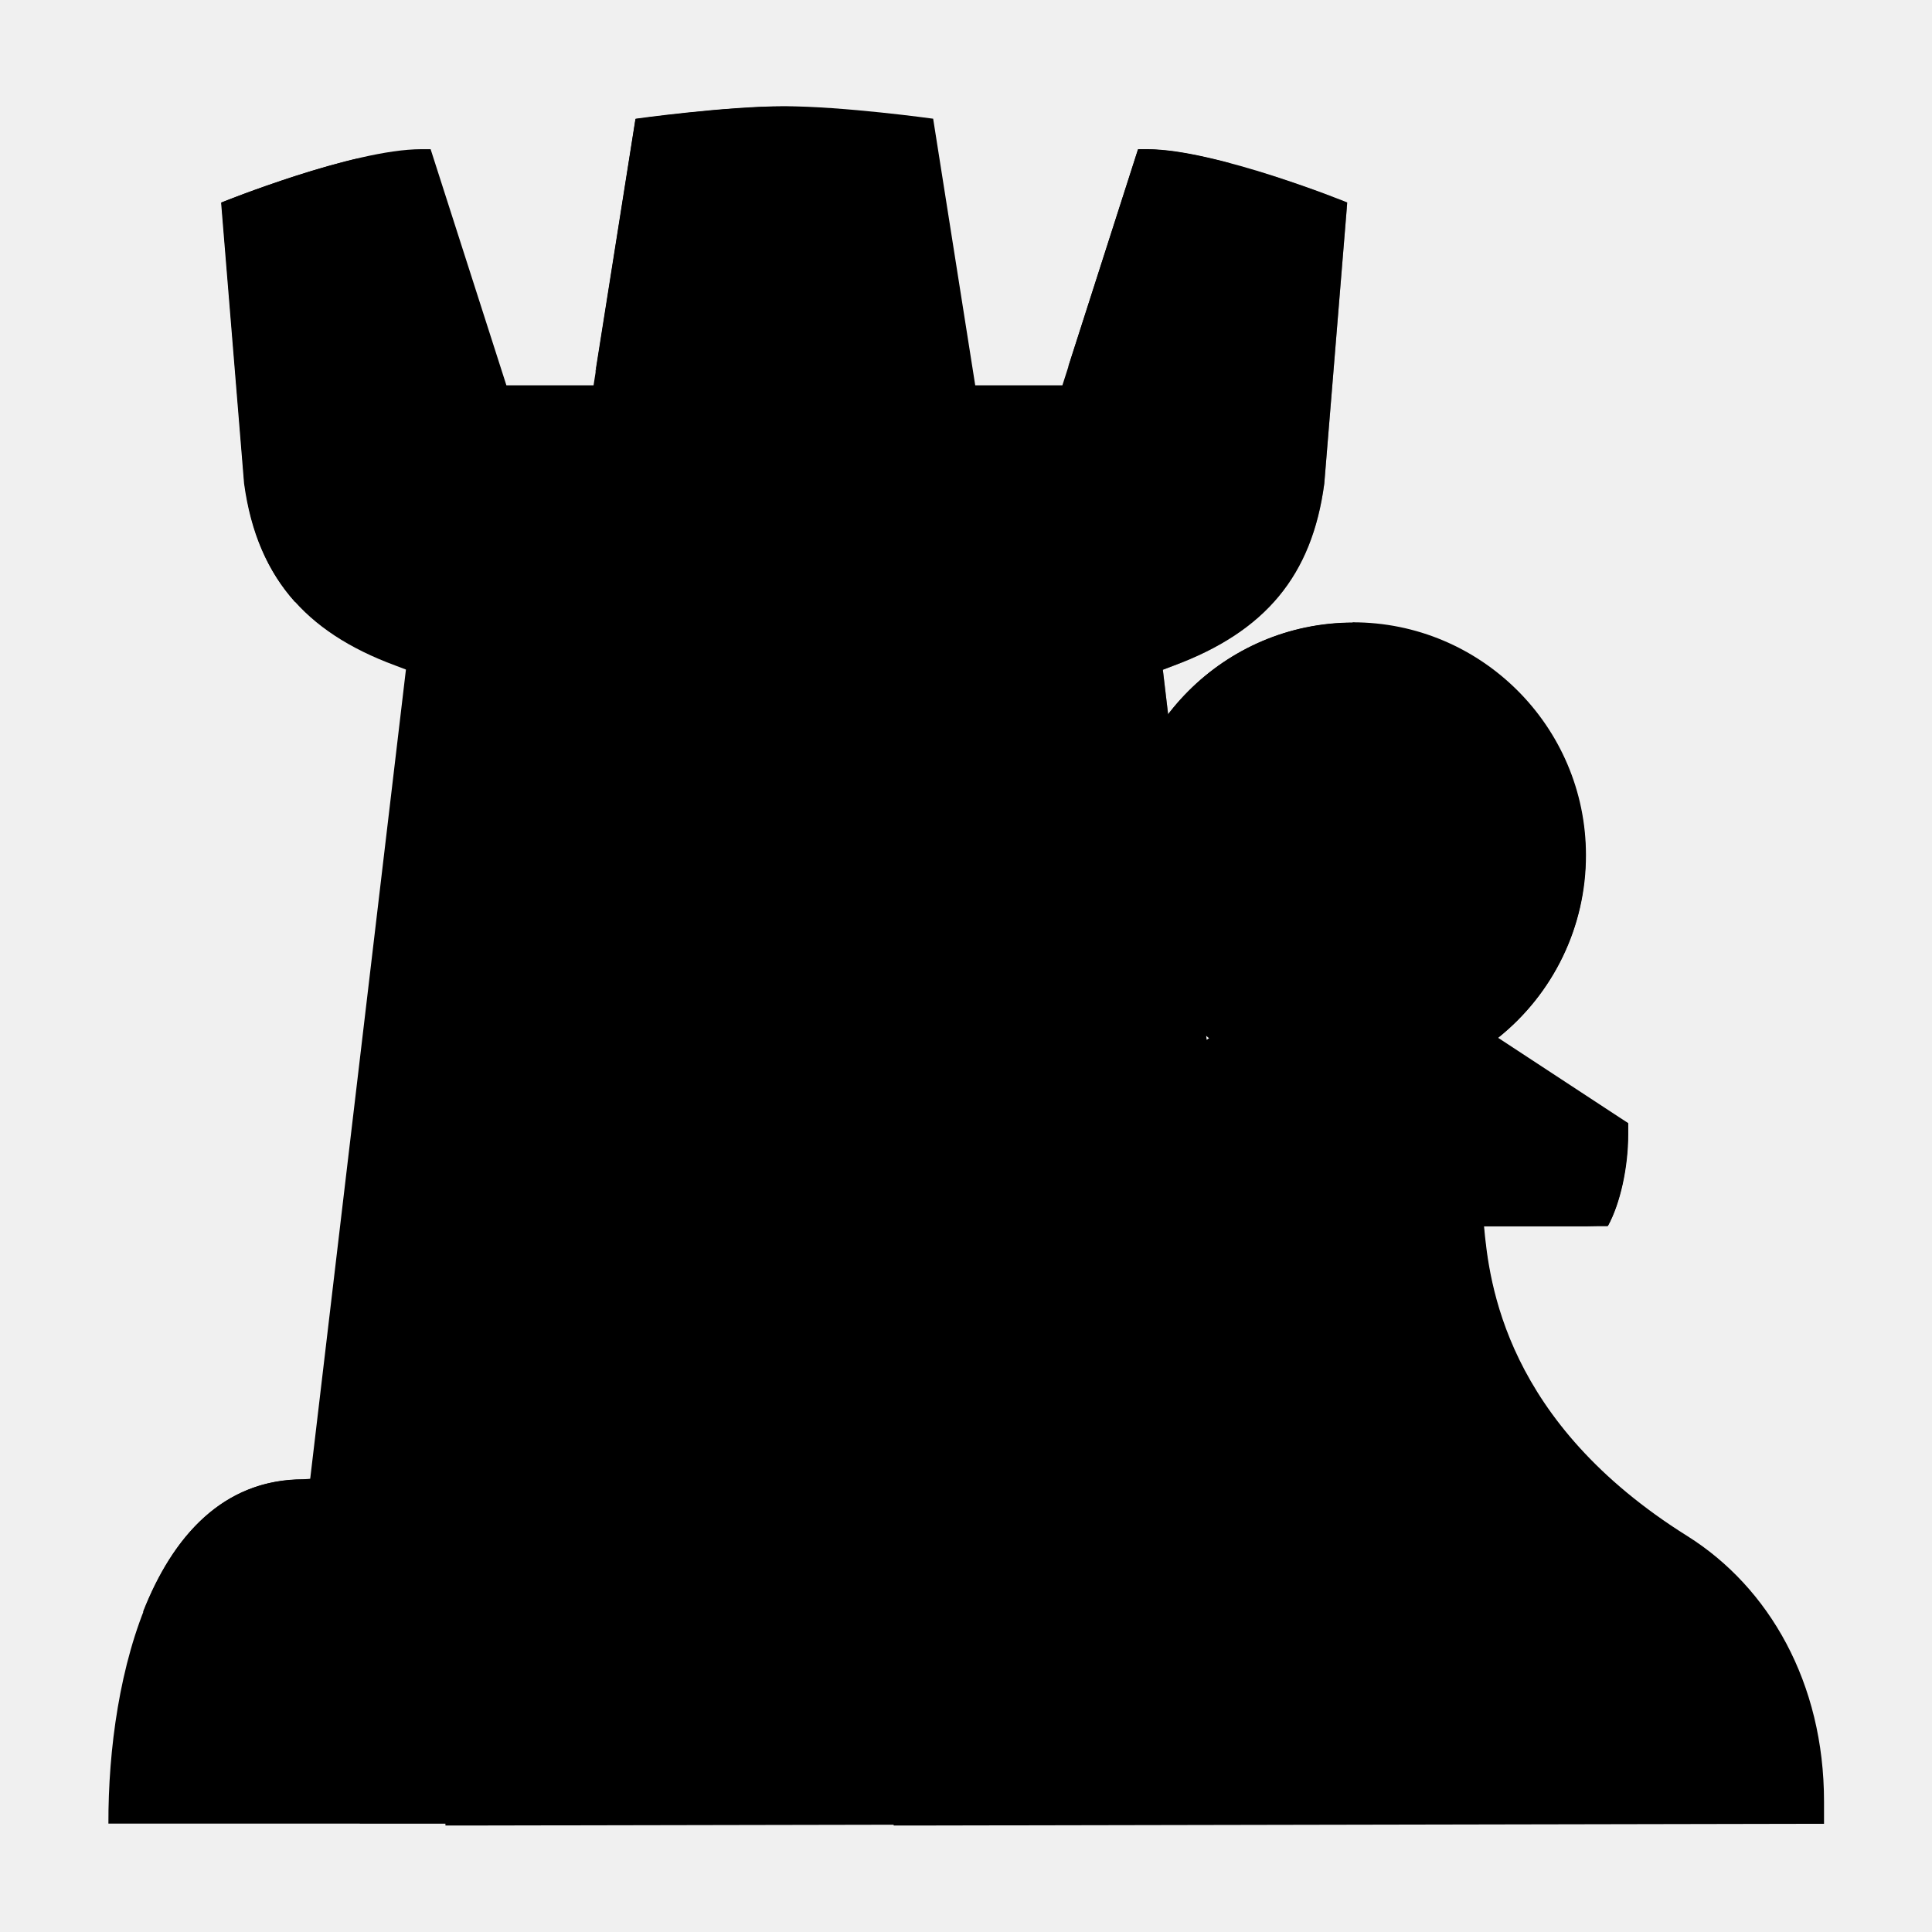
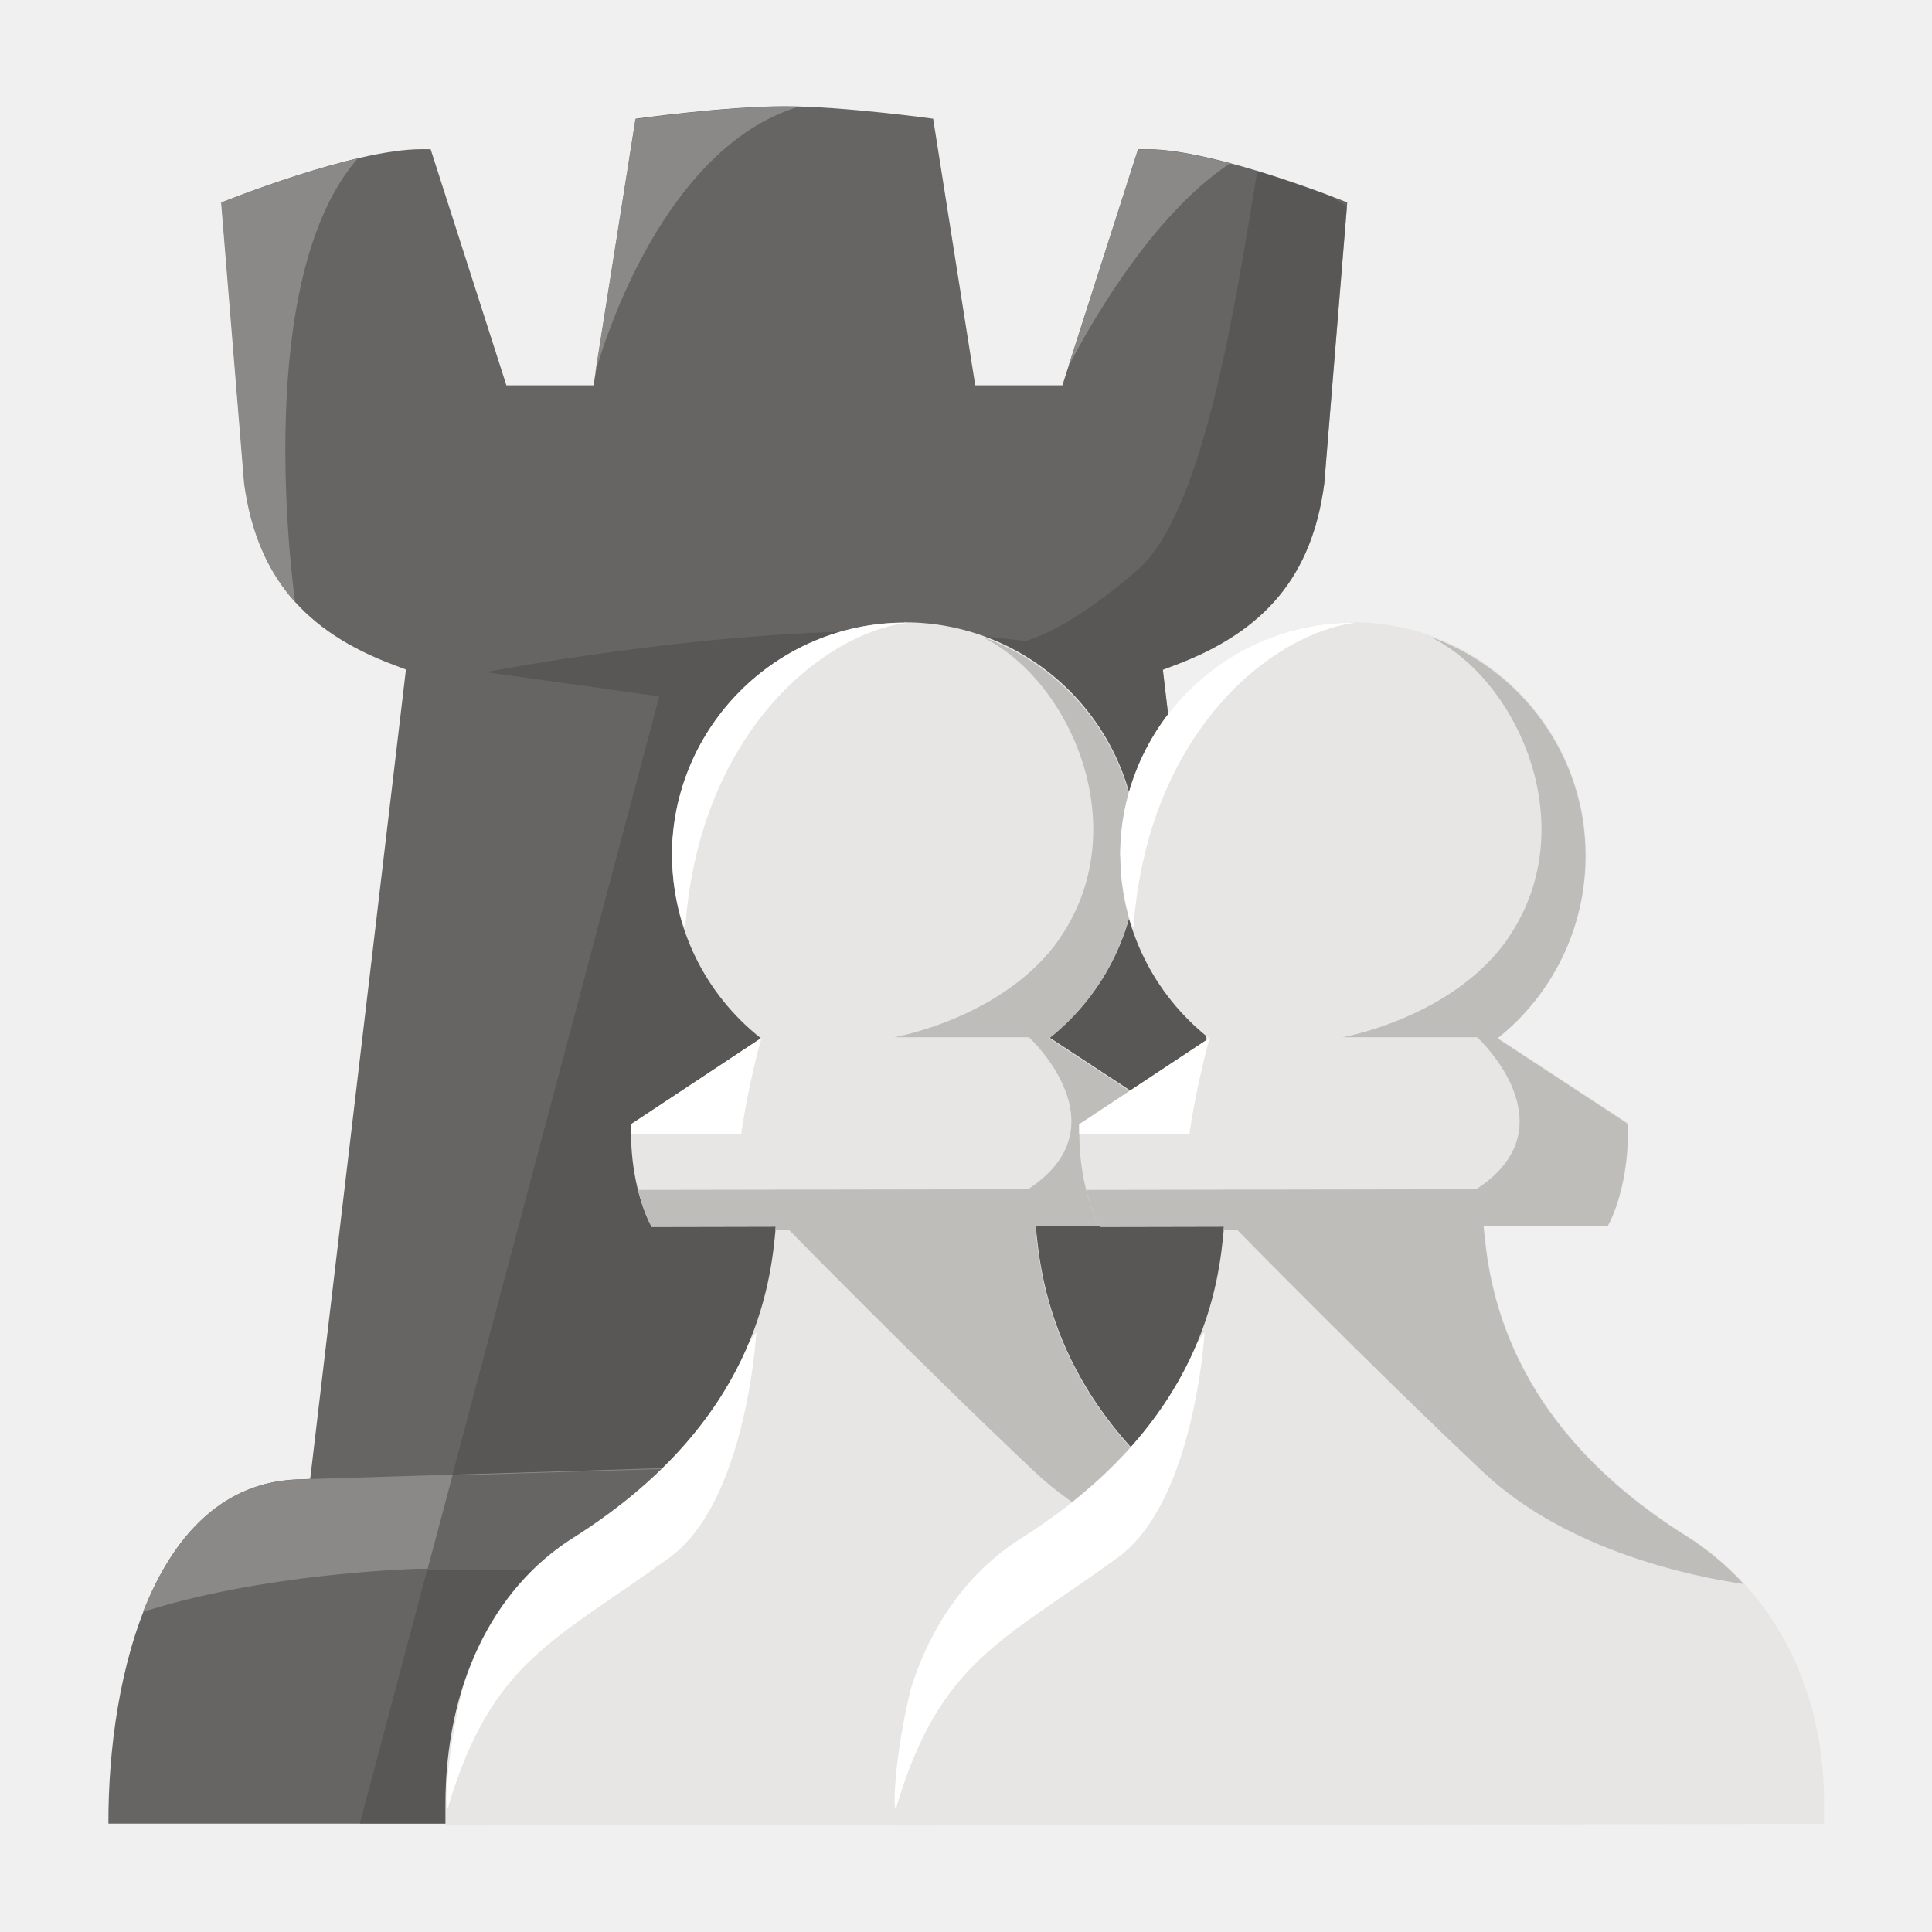
- <svg xmlns="http://www.w3.org/2000/svg" viewBox="0 0 90 90">
-   <path d="M58.63,68.9L54.17,31.2L54.67,31.01C58.95,29.42,61.12,26.81,61.69,22.53L62.76,9.43C62.76,9.43,56.64,6.95,53.45,6.95L53.02,6.95L49.49,17.95L45.43,17.95L43.47,5.53C43.47,5.53,39.28,4.95,36.55,4.95L36.53,4.95C33.79,4.95,29.61,5.53,29.61,5.53L27.65,17.95L23.59,17.95L20.06,6.95L19.63,6.95C16.44,6.95,10.32,9.43,10.32,9.43L11.39,22.51C11.97,26.79,14.13,29.42,18.41,31L18.91,31.19L14.45,68.89L14.14,68.91C7.2,68.91,5.03,78.07,5.05,84.95L68.05,84.95C68.07,78.06,66.05,69,59.11,69L59.09,69.01Z" fill="currentColor" />
-   <path d="M58.63,68.9L54.17,31.2L54.67,31.01C58.95,29.42,61.12,26.81,61.69,22.53L62.74,9.69C62.73,9.63,62.72,9.6,62.72,9.6L61.97,9.13C61.2,8.84,59.95,8.39,58.57,7.97C57.49,14.5,56.06,23.88,52.97,26.57C50.01,29.14,48.21,29.74,47.76,29.86C46.9,29.75,45.98,29.65,44.98,29.56C35.88,28.74,22.63,31.31,22.63,31.31L30.71,32.44L16.76,84.95L68.04,84.95C68.06,78.06,66.04,69,59.1,69L59.09,69.01Z" fill="currentColor" opacity="0.5" />
-   <path d="M66.52,75.32C65.86,73.54,64.96,71.99,63.75,70.86C62.41,70.07,60.84,69.47,59.29,69.03C59.22,69.03,59.15,69.01,59.08,69.01L58.62,68.9L58.62,68.84C55.16,67.94,51.94,67.76,51.64,67.75L14.42,68.9L14.11,68.92C10.38,68.92,8.04,71.58,6.66,75.09C12.16,73.32,18.97,73.1,19.42,73.08L54.38,73.08C54.85,73.1,61.23,73.41,66.52,75.32Z" fill="currentColor" />
-   <path d="M65.99,74.06C65.98,74.04,65.97,74.01,65.96,73.99C65.77,73.6,65.57,73.22,65.36,72.87C65.36,72.85,65.34,72.84,65.33,72.83C65.11,72.46,64.87,72.12,64.61,71.79C64.35,71.46,64.06,71.15,63.76,70.87C62.42,70.08,60.85,69.48,59.3,69.04C59.27,69.04,59.24,69.04,59.21,69.04C59.17,69.04,59.14,69.04,59.1,69.04L58.87,68.99L58.64,68.94L58.64,68.88C55.18,67.98,51.96,67.8,51.66,67.79L21.08,68.73L19.91,73.12L54.39,73.12C54.86,73.14,61.24,73.45,66.53,75.36L66.52,75.32C66.36,74.88,66.18,74.46,65.99,74.06Z" fill="currentColor" />
-   <path d="M10.3,9.44L11.37,22.52C11.68,24.81,12.46,26.61,13.75,28.05C13.6,26.99,11.77,13,16.66,7.39L16.67,7.38C13.64,8.09,10.3,9.44,10.3,9.44Z" fill="currentColor" />
-   <path d="M36.54,4.96L36.52,4.96C33.78,4.96,29.6,5.55,29.6,5.55L27.73,17.36C28.14,15.9,30.92,6.89,37.2,4.97C36.98,4.97,36.75,4.96,36.54,4.96Z" fill="currentColor" />
-   <path d="M53.44,6.96L53.01,6.96L49.75,17.12C50.62,15.42,53.56,10.08,57.3,7.61C55.91,7.24,54.51,6.96,53.44,6.96Z" fill="currentColor" />
-   <path d="M31.31,39.87C31.31,43.2,32.85,46.32,35.45,48.37L29.83,52.09L29.4,52.37L29.4,52.88C29.4,54.42,29.78,56.1,30.36,57.15L30.54,57.15L30.81,57.15L31.37,57.15L36.14,57.14C35.91,59.79,35.2,66.27,26.71,71.63C22.91,74.02,20.74,78.57,20.75,84.1L20.75,85.04L21.7,85.04L62.79,84.96L64.09,84.96L64.09,83.92C64.09,78.39,61.53,73.95,57.73,71.56C49.24,66.25,48.49,59.76,48.25,57.11L53.02,57.11L53.58,57.1L53.85,57.1L54.03,57.1C54.6,56.06,54.97,54.38,54.97,52.83L54.97,52.32L54.54,52.04L48.9,48.34C51.49,46.28,53.01,43.15,53,39.82C52.99,33.84,48.11,28.98,42.13,28.99L42.14,29C36.16,29.01,31.3,33.89,31.31,39.87Z" fill="currentColor" />
-   <path d="M41.65,48.32L47.93,48.32C48.01,48.38,52.37,52.48,47.89,55.4L29.74,55.43L29.74,55.52C29.91,56.14,30.11,56.71,30.35,57.15L30.53,57.15L30.8,57.15L31.36,57.15L36.13,57.14C36.13,57.19,36.12,57.25,36.11,57.31L36.77,57.31C36.77,57.31,43.04,63.71,48.23,68.59C52.16,72.28,58.03,73.45,60.35,73.79C59.56,72.93,58.68,72.19,57.71,71.58C49.22,66.27,48.47,59.78,48.23,57.13L53,57.13L53.56,57.12L53.83,57.12L54.01,57.12C54.58,56.08,54.95,54.4,54.95,52.85L54.95,52.36L54.63,52.14L54.52,52.07L48.88,48.37C51.47,46.31,52.99,43.18,52.98,39.85C52.98,35.2,50.01,31.24,45.88,29.71C45.84,29.71,45.81,29.7,45.81,29.7C49.87,31.72,52.95,38.63,49.31,43.79L49.34,43.76C46.74,47.44,41.65,48.32,41.65,48.32Z" fill="currentColor" />
-   <path d="M35.44,48.37L29.82,52.09L29.39,52.37L29.39,52.81L34.53,52.81C34.83,50.7,35.44,48.38,35.49,48.34L35.5,48.33Z" fill="currentColor" />
-   <path d="M31.79,42.99C31.87,43.12,31.92,43.2,31.92,43.2C32.6,34,38.46,29.47,42.27,29.01C42.22,29.01,42.18,29.01,42.13,29.01C36.15,29.02,31.29,33.9,31.3,39.88L31.31,39.87C31.31,40.94,31.49,41.99,31.79,42.99Z" fill="currentColor" />
-   <path d="M31.21,72.54C34.77,69.94,35.23,62.12,35.23,62.12C35.25,62.01,35.13,62.19,34.9,62.55C33.73,65.36,31.42,68.67,26.72,71.64C24.27,73.18,22.51,75.62,21.56,78.64C20.74,81.91,20.68,84.89,20.91,84.11L20.9,84.09C22.95,77.33,25.85,76.45,31.21,72.54Z" fill="currentColor" />
-   <path d="M52.19,39.87C52.19,43.2,53.73,46.32,56.33,48.37L50.71,52.09L50.28,52.37L50.28,52.88C50.28,54.42,50.66,56.1,51.24,57.15L51.42,57.15L51.69,57.15L52.25,57.15L57.02,57.14C56.79,59.79,56.08,66.27,47.59,71.63C43.79,74.02,41.62,78.57,41.63,84.1L41.63,85.04L42.58,85.04L83.67,84.96L84.97,84.96L84.97,83.92C84.97,78.39,82.41,73.95,78.61,71.56C70.12,66.25,69.37,59.76,69.13,57.11L73.9,57.11L74.46,57.1L74.73,57.1L74.91,57.1C75.48,56.06,75.85,54.38,75.85,52.83L75.85,52.32L75.42,52.04L69.78,48.34C72.37,46.28,73.89,43.15,73.88,39.82C73.87,33.84,68.99,28.98,63.01,28.99L63.02,29C57.04,29.01,52.18,33.89,52.19,39.87Z" fill="currentColor" />
-   <path d="M62.53,48.32L68.81,48.32C68.89,48.38,73.25,52.48,68.77,55.4L50.62,55.43L50.62,55.52C50.79,56.14,50.99,56.71,51.23,57.15L51.41,57.15L51.68,57.15L52.24,57.15L57.01,57.14C57.01,57.19,57,57.25,56.99,57.31L57.65,57.31C57.65,57.31,63.92,63.71,69.11,68.59C73.04,72.28,78.91,73.45,81.23,73.79C80.44,72.93,79.56,72.19,78.59,71.58C70.1,66.27,69.35,59.78,69.11,57.13L73.88,57.13L74.44,57.12L74.71,57.12L74.89,57.12C75.46,56.08,75.83,54.4,75.83,52.85L75.83,52.36L75.51,52.14L75.4,52.07L69.76,48.37C72.35,46.31,73.87,43.18,73.86,39.85C73.86,35.2,70.89,31.24,66.76,29.71C66.72,29.71,66.69,29.7,66.69,29.7C70.75,31.72,73.83,38.63,70.19,43.79L70.22,43.76C67.62,47.44,62.53,48.32,62.53,48.32Z" fill="currentColor" />
-   <path d="M56.32,48.37L50.7,52.09L50.27,52.37L50.27,52.81L55.41,52.81C55.71,50.7,56.32,48.38,56.37,48.34L56.38,48.33Z" fill="currentColor" />
-   <path d="M52.67,42.99C52.75,43.12,52.8,43.2,52.8,43.2C53.48,34,59.34,29.47,63.15,29.01C63.1,29.01,63.06,29.01,63.01,29.01C57.03,29.02,52.17,33.9,52.18,39.88L52.19,39.87C52.19,40.94,52.37,41.99,52.67,42.99Z" fill="currentColor" />
-   <path d="M52.09,72.54C55.65,69.94,56.11,62.12,56.11,62.12C56.13,62.01,56.01,62.19,55.78,62.55C54.61,65.36,52.3,68.67,47.6,71.64C45.15,73.18,43.39,75.62,42.44,78.64C41.62,81.91,41.56,84.89,41.79,84.11L41.78,84.09C43.83,77.33,46.73,76.45,52.09,72.54Z" fill="currentColor" />
+ <svg xmlns="http://www.w3.org/2000/svg" width="90" height="90" viewBox="0 0 90 90" fill="none">
+   <path d="M59.09 69.01L58.63 68.9L54.17 31.2L54.67 31.01C58.95 29.42 61.12 26.81 61.69 22.53L62.76 9.43C62.76 9.43 56.64 6.95 53.45 6.95H53.02L49.49 17.95H45.43L43.47 5.53C43.47 5.53 39.28 4.95 36.55 4.95H36.53C33.79 4.95 29.61 5.53 29.61 5.53L27.65 17.95H23.59L20.06 6.95H19.63C16.44 6.95 10.32 9.43 10.32 9.43L11.39 22.51C11.97 26.79 14.13 29.42 18.41 31L18.91 31.19L14.45 68.89L14.14 68.91C7.2 68.91 5.03 78.07 5.05 84.95H68.05C68.07 78.06 66.05 69 59.11 69L59.09 69.01Z" fill="#666564" />
+   <path opacity="0.5" d="M59.09 69.01L58.63 68.9L54.17 31.2L54.67 31.01C58.95 29.42 61.12 26.81 61.69 22.53L62.74 9.69C62.73 9.63 62.72 9.6 62.72 9.6L61.97 9.13C61.2 8.84 59.95 8.39 58.57 7.97C57.49 14.5 56.06 23.88 52.97 26.57C50.01 29.14 48.21 29.74 47.76 29.86C46.9 29.75 45.98 29.65 44.98 29.56C35.88 28.74 22.63 31.31 22.63 31.31L30.71 32.44L16.76 84.95H68.04C68.06 78.06 66.04 69 59.1 69L59.09 69.01Z" fill="#4B4847" />
+   <path d="M54.38 73.08C54.85 73.1 61.23 73.41 66.52 75.32C65.86 73.54 64.96 71.99 63.75 70.86C62.41 70.07 60.84 69.47 59.29 69.03C59.22 69.03 59.15 69.01 59.08 69.01L58.62 68.9V68.84C55.16 67.94 51.94 67.76 51.64 67.75L14.42 68.9L14.11 68.92C10.38 68.92 8.04 71.58 6.66 75.09C12.16 73.32 18.97 73.1 19.42 73.08H54.38Z" fill="#8B8987" />
+   <path d="M66.52 75.32C66.36 74.88 66.18 74.46 65.99 74.06C65.98 74.04 65.97 74.01 65.96 73.99C65.77 73.6 65.57 73.22 65.36 72.87C65.36 72.85 65.34 72.84 65.33 72.83C65.11 72.46 64.87 72.12 64.61 71.79C64.35 71.46 64.06 71.15 63.76 70.87C62.42 70.08 60.85 69.48 59.3 69.04C59.27 69.04 59.24 69.04 59.21 69.04C59.17 69.04 59.14 69.04 59.1 69.04L58.87 68.99L58.64 68.94V68.88C55.18 67.98 51.96 67.8 51.66 67.79L21.08 68.73L19.91 73.12H54.39C54.86 73.14 61.24 73.45 66.53 75.36L66.52 75.32Z" fill="#666564" />
+   <path d="M16.67 7.38C13.64 8.09 10.3 9.44 10.3 9.44L11.37 22.52C11.68 24.81 12.46 26.61 13.75 28.05C13.6 26.99 11.77 13 16.66 7.39L16.67 7.38Z" fill="#8B8987" />
+   <path d="M37.2 4.97C36.98 4.97 36.75 4.96 36.54 4.96H36.52C33.78 4.96 29.6 5.55 29.6 5.55L27.73 17.36C28.14 15.9 30.92 6.89 37.2 4.97Z" fill="#8B8987" />
+   <path d="M57.3 7.61C55.91 7.24 54.51 6.96 53.44 6.96H53.01L49.75 17.12C50.62 15.42 53.56 10.08 57.3 7.61Z" fill="#8B8987" />
+   <path d="M42.14 29C36.16 29.01 31.3 33.89 31.31 39.87C31.31 43.2 32.85 46.32 35.45 48.37L29.83 52.09L29.4 52.37V52.88C29.4 54.42 29.78 56.1 30.36 57.15H30.54H30.81H31.37L36.14 57.14C35.91 59.79 35.2 66.27 26.71 71.63C22.91 74.02 20.74 78.57 20.75 84.1V85.04H21.7L62.79 84.96H64.09V83.92C64.09 78.39 61.53 73.95 57.73 71.56C49.24 66.25 48.49 59.76 48.25 57.11H53.02L53.58 57.1H53.85H54.03C54.6 56.06 54.97 54.38 54.97 52.83V52.32L54.54 52.04L48.9 48.34C51.49 46.28 53.01 43.15 53 39.82C52.99 33.84 48.11 28.98 42.13 28.99L42.14 29Z" fill="#E7E6E5" />
+   <path d="M49.34 43.76C46.74 47.44 41.65 48.32 41.65 48.32H47.93C48.01 48.38 52.37 52.48 47.89 55.4L29.74 55.43V55.52C29.91 56.14 30.11 56.71 30.35 57.15H30.53H30.8H31.36L36.13 57.14C36.13 57.19 36.12 57.25 36.11 57.31H36.77C36.77 57.31 43.04 63.71 48.23 68.59C52.16 72.28 58.03 73.45 60.35 73.79C59.56 72.93 58.68 72.19 57.71 71.58C49.22 66.27 48.47 59.78 48.23 57.13H53L53.56 57.12H53.83H54.01C54.58 56.08 54.95 54.4 54.95 52.85V52.36L54.63 52.14L54.52 52.07L48.88 48.37C51.47 46.31 52.99 43.18 52.98 39.85C52.98 35.2 50.01 31.24 45.88 29.71C45.84 29.71 45.81 29.7 45.81 29.7C49.87 31.72 52.95 38.63 49.31 43.79L49.34 43.76Z" fill="#BEBDB9" />
+   <path d="M35.5 48.33L35.44 48.37L29.82 52.09L29.39 52.37V52.81H34.53C34.83 50.7 35.44 48.38 35.49 48.34L35.5 48.33Z" fill="white" />
+   <path d="M31.31 39.87C31.31 40.94 31.49 41.99 31.79 42.99C31.87 43.12 31.92 43.2 31.92 43.2C32.6 34 38.46 29.47 42.27 29.01C42.22 29.01 42.18 29.01 42.13 29.01C36.15 29.02 31.29 33.9 31.3 39.88L31.31 39.87Z" fill="white" />
+   <path d="M20.9 84.09C22.95 77.33 25.85 76.45 31.21 72.54C34.77 69.94 35.23 62.12 35.23 62.12C35.25 62.01 35.13 62.19 34.9 62.55C33.73 65.36 31.42 68.67 26.72 71.64C24.27 73.18 22.51 75.62 21.56 78.64C20.74 81.91 20.68 84.89 20.91 84.11L20.9 84.09Z" fill="white" />
+   <path d="M63.02 29C57.04 29.01 52.18 33.89 52.19 39.87C52.19 43.2 53.73 46.32 56.33 48.37L50.71 52.09L50.28 52.37V52.88C50.28 54.42 50.66 56.1 51.24 57.15H51.42H51.69H52.25L57.02 57.14C56.79 59.79 56.08 66.27 47.59 71.63C43.79 74.02 41.62 78.57 41.63 84.1V85.04H42.58L83.67 84.96H84.97V83.92C84.97 78.39 82.41 73.95 78.61 71.56C70.12 66.25 69.37 59.76 69.13 57.11H73.9L74.46 57.1H74.73H74.91C75.48 56.06 75.85 54.38 75.85 52.83V52.32L75.42 52.04L69.78 48.34C72.37 46.28 73.89 43.15 73.88 39.82C73.87 33.84 68.99 28.98 63.01 28.99L63.02 29Z" fill="#E7E6E5" />
+   <path d="M70.22 43.76C67.62 47.44 62.53 48.32 62.53 48.32H68.81C68.89 48.38 73.25 52.48 68.77 55.4L50.62 55.43V55.52C50.79 56.14 50.99 56.71 51.23 57.15H51.41H51.68H52.24L57.01 57.14C57.01 57.19 57 57.25 56.99 57.31H57.65C57.65 57.31 63.92 63.71 69.11 68.59C73.04 72.28 78.91 73.45 81.23 73.79C80.44 72.93 79.56 72.19 78.59 71.58C70.1 66.27 69.35 59.78 69.11 57.13H73.88L74.44 57.12H74.71H74.89C75.46 56.08 75.83 54.4 75.83 52.85V52.36L75.51 52.14L75.4 52.07L69.76 48.37C72.35 46.31 73.87 43.18 73.86 39.85C73.86 35.2 70.89 31.24 66.76 29.71C66.72 29.71 66.69 29.7 66.69 29.7C70.75 31.72 73.83 38.63 70.19 43.79L70.22 43.76Z" fill="#BEBDB9" />
+   <path d="M56.38 48.33L56.32 48.37L50.7 52.09L50.27 52.37V52.81H55.41C55.71 50.7 56.32 48.38 56.37 48.34L56.38 48.33Z" fill="white" />
+   <path d="M52.19 39.87C52.19 40.94 52.37 41.99 52.67 42.99C52.75 43.12 52.8 43.2 52.8 43.2C53.48 34 59.34 29.47 63.15 29.01C63.1 29.01 63.06 29.01 63.01 29.01C57.03 29.02 52.17 33.9 52.18 39.88L52.19 39.87Z" fill="white" />
+   <path d="M41.78 84.09C43.83 77.33 46.73 76.45 52.09 72.54C55.65 69.94 56.11 62.12 56.11 62.12C56.13 62.01 56.01 62.19 55.78 62.55C54.61 65.36 52.3 68.67 47.6 71.64C45.15 73.18 43.39 75.62 42.44 78.64C41.62 81.91 41.56 84.89 41.79 84.11L41.78 84.09Z" fill="white" />
</svg>
